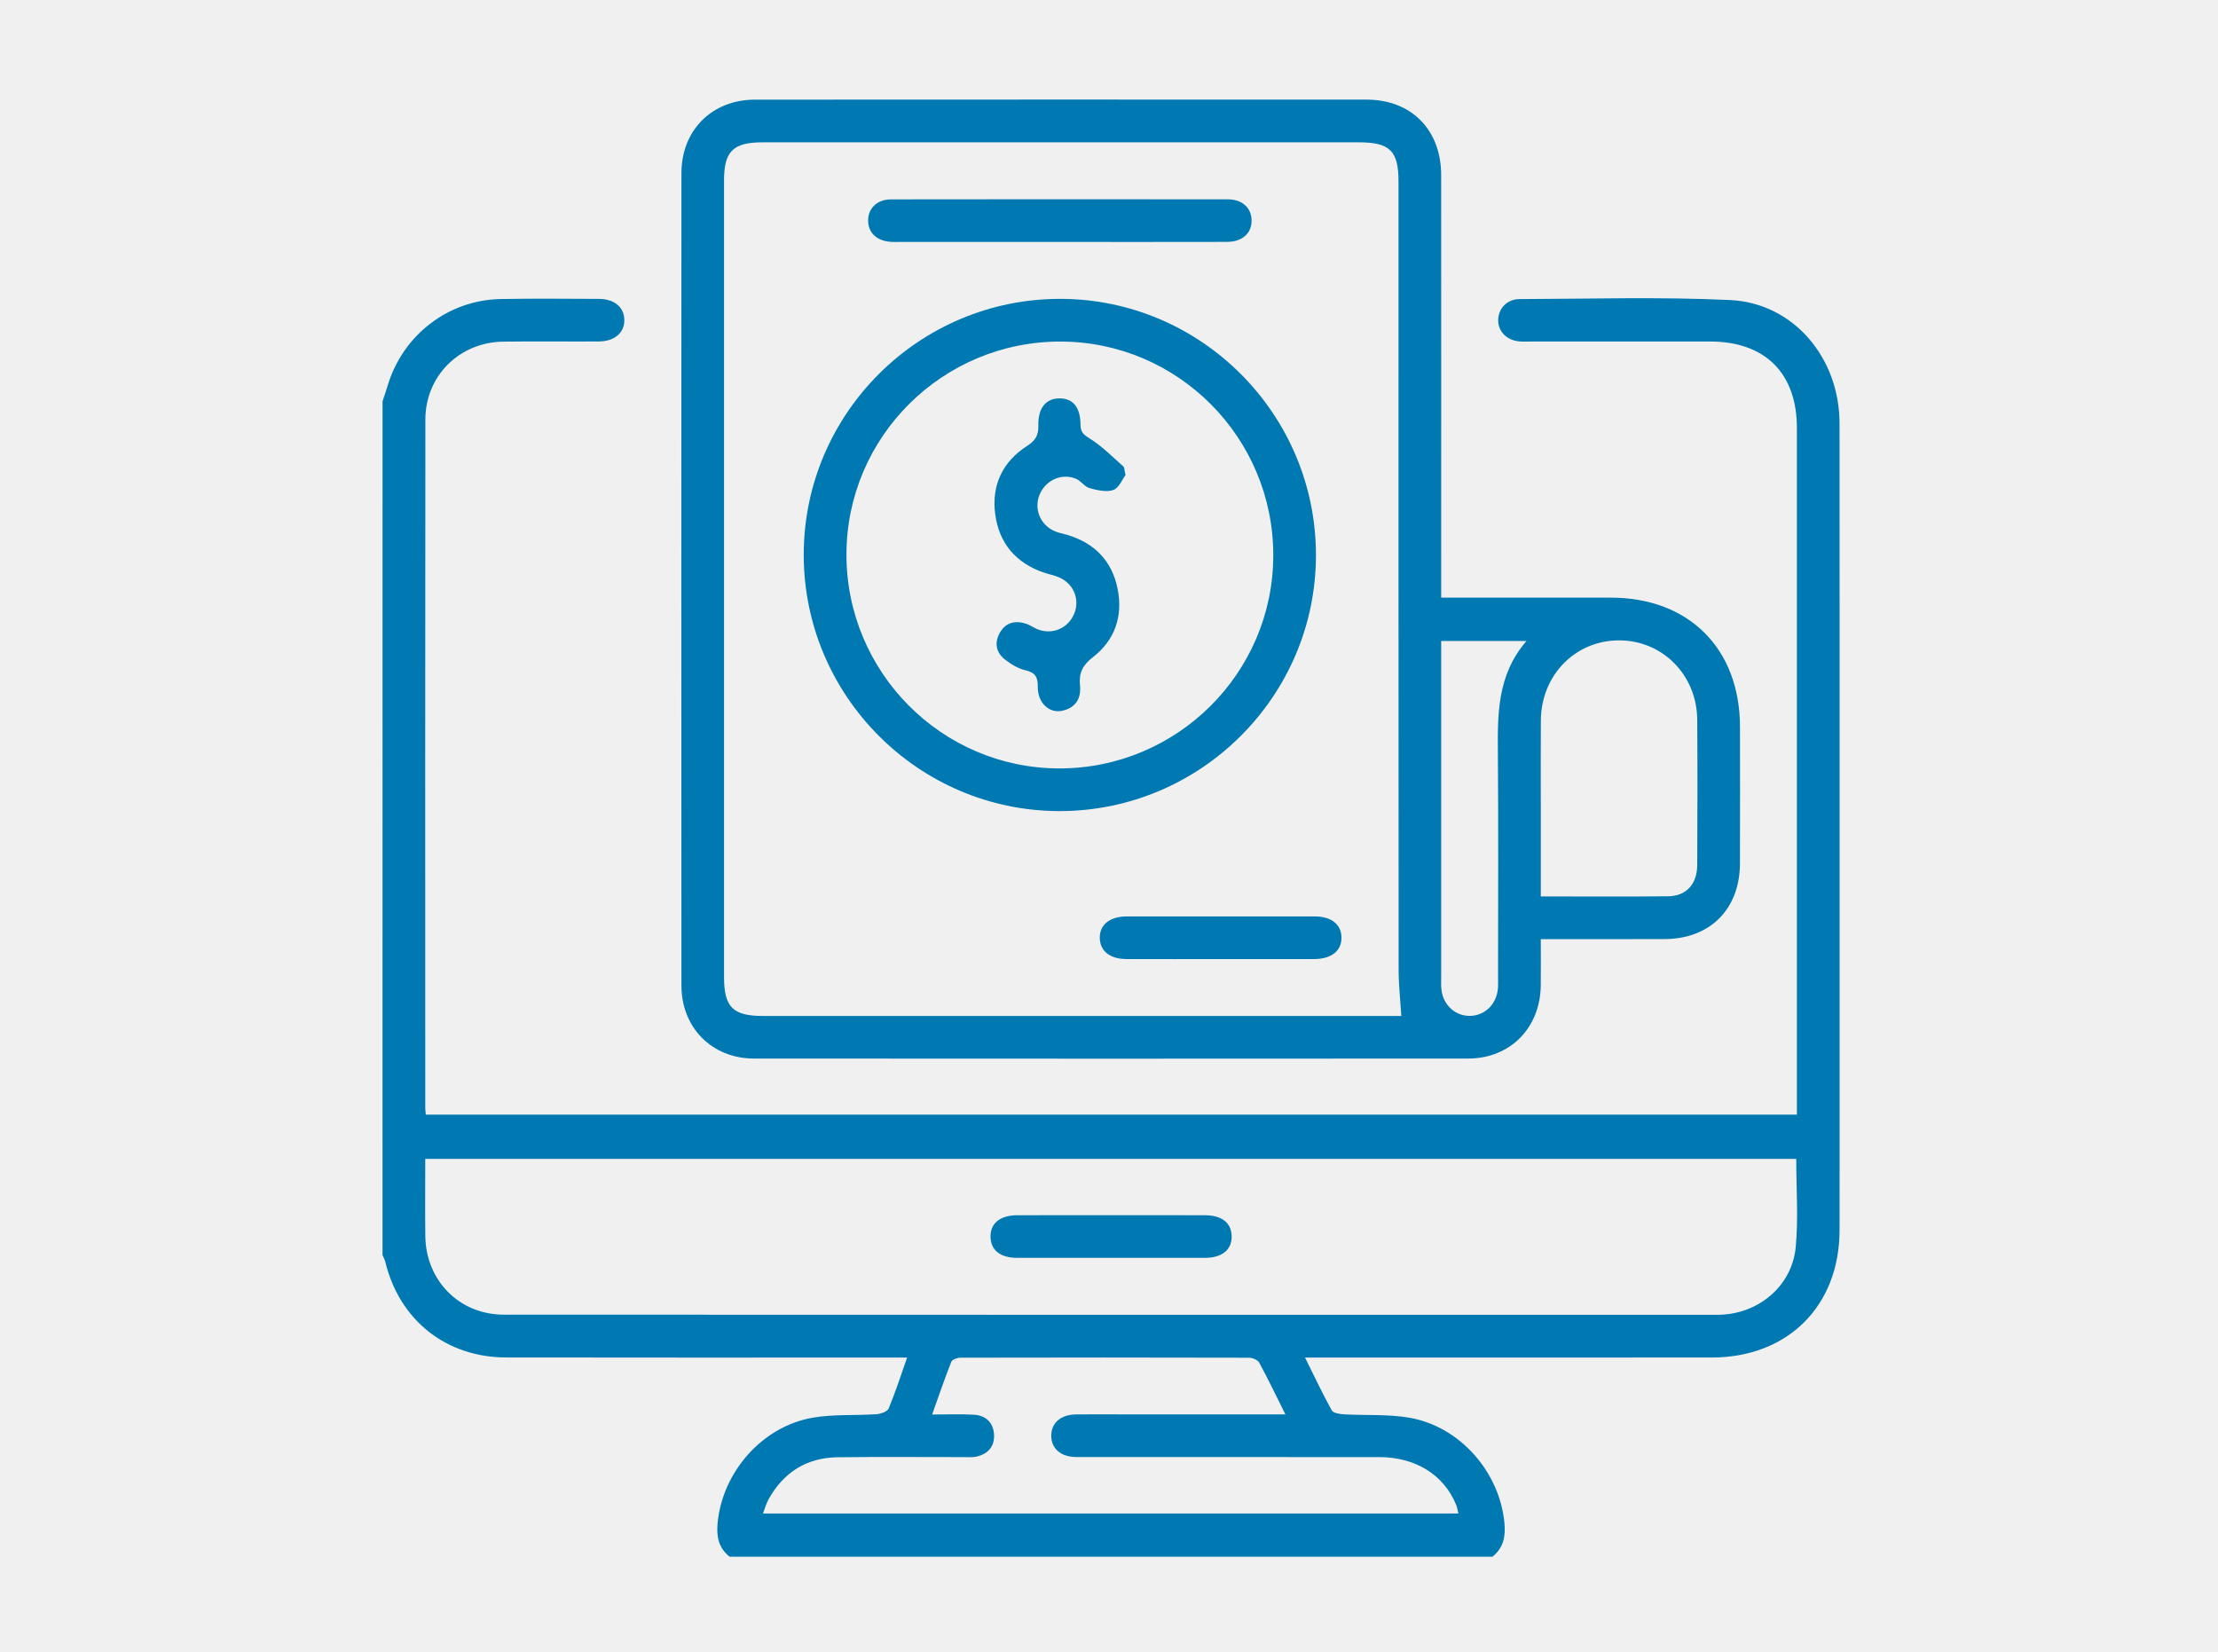
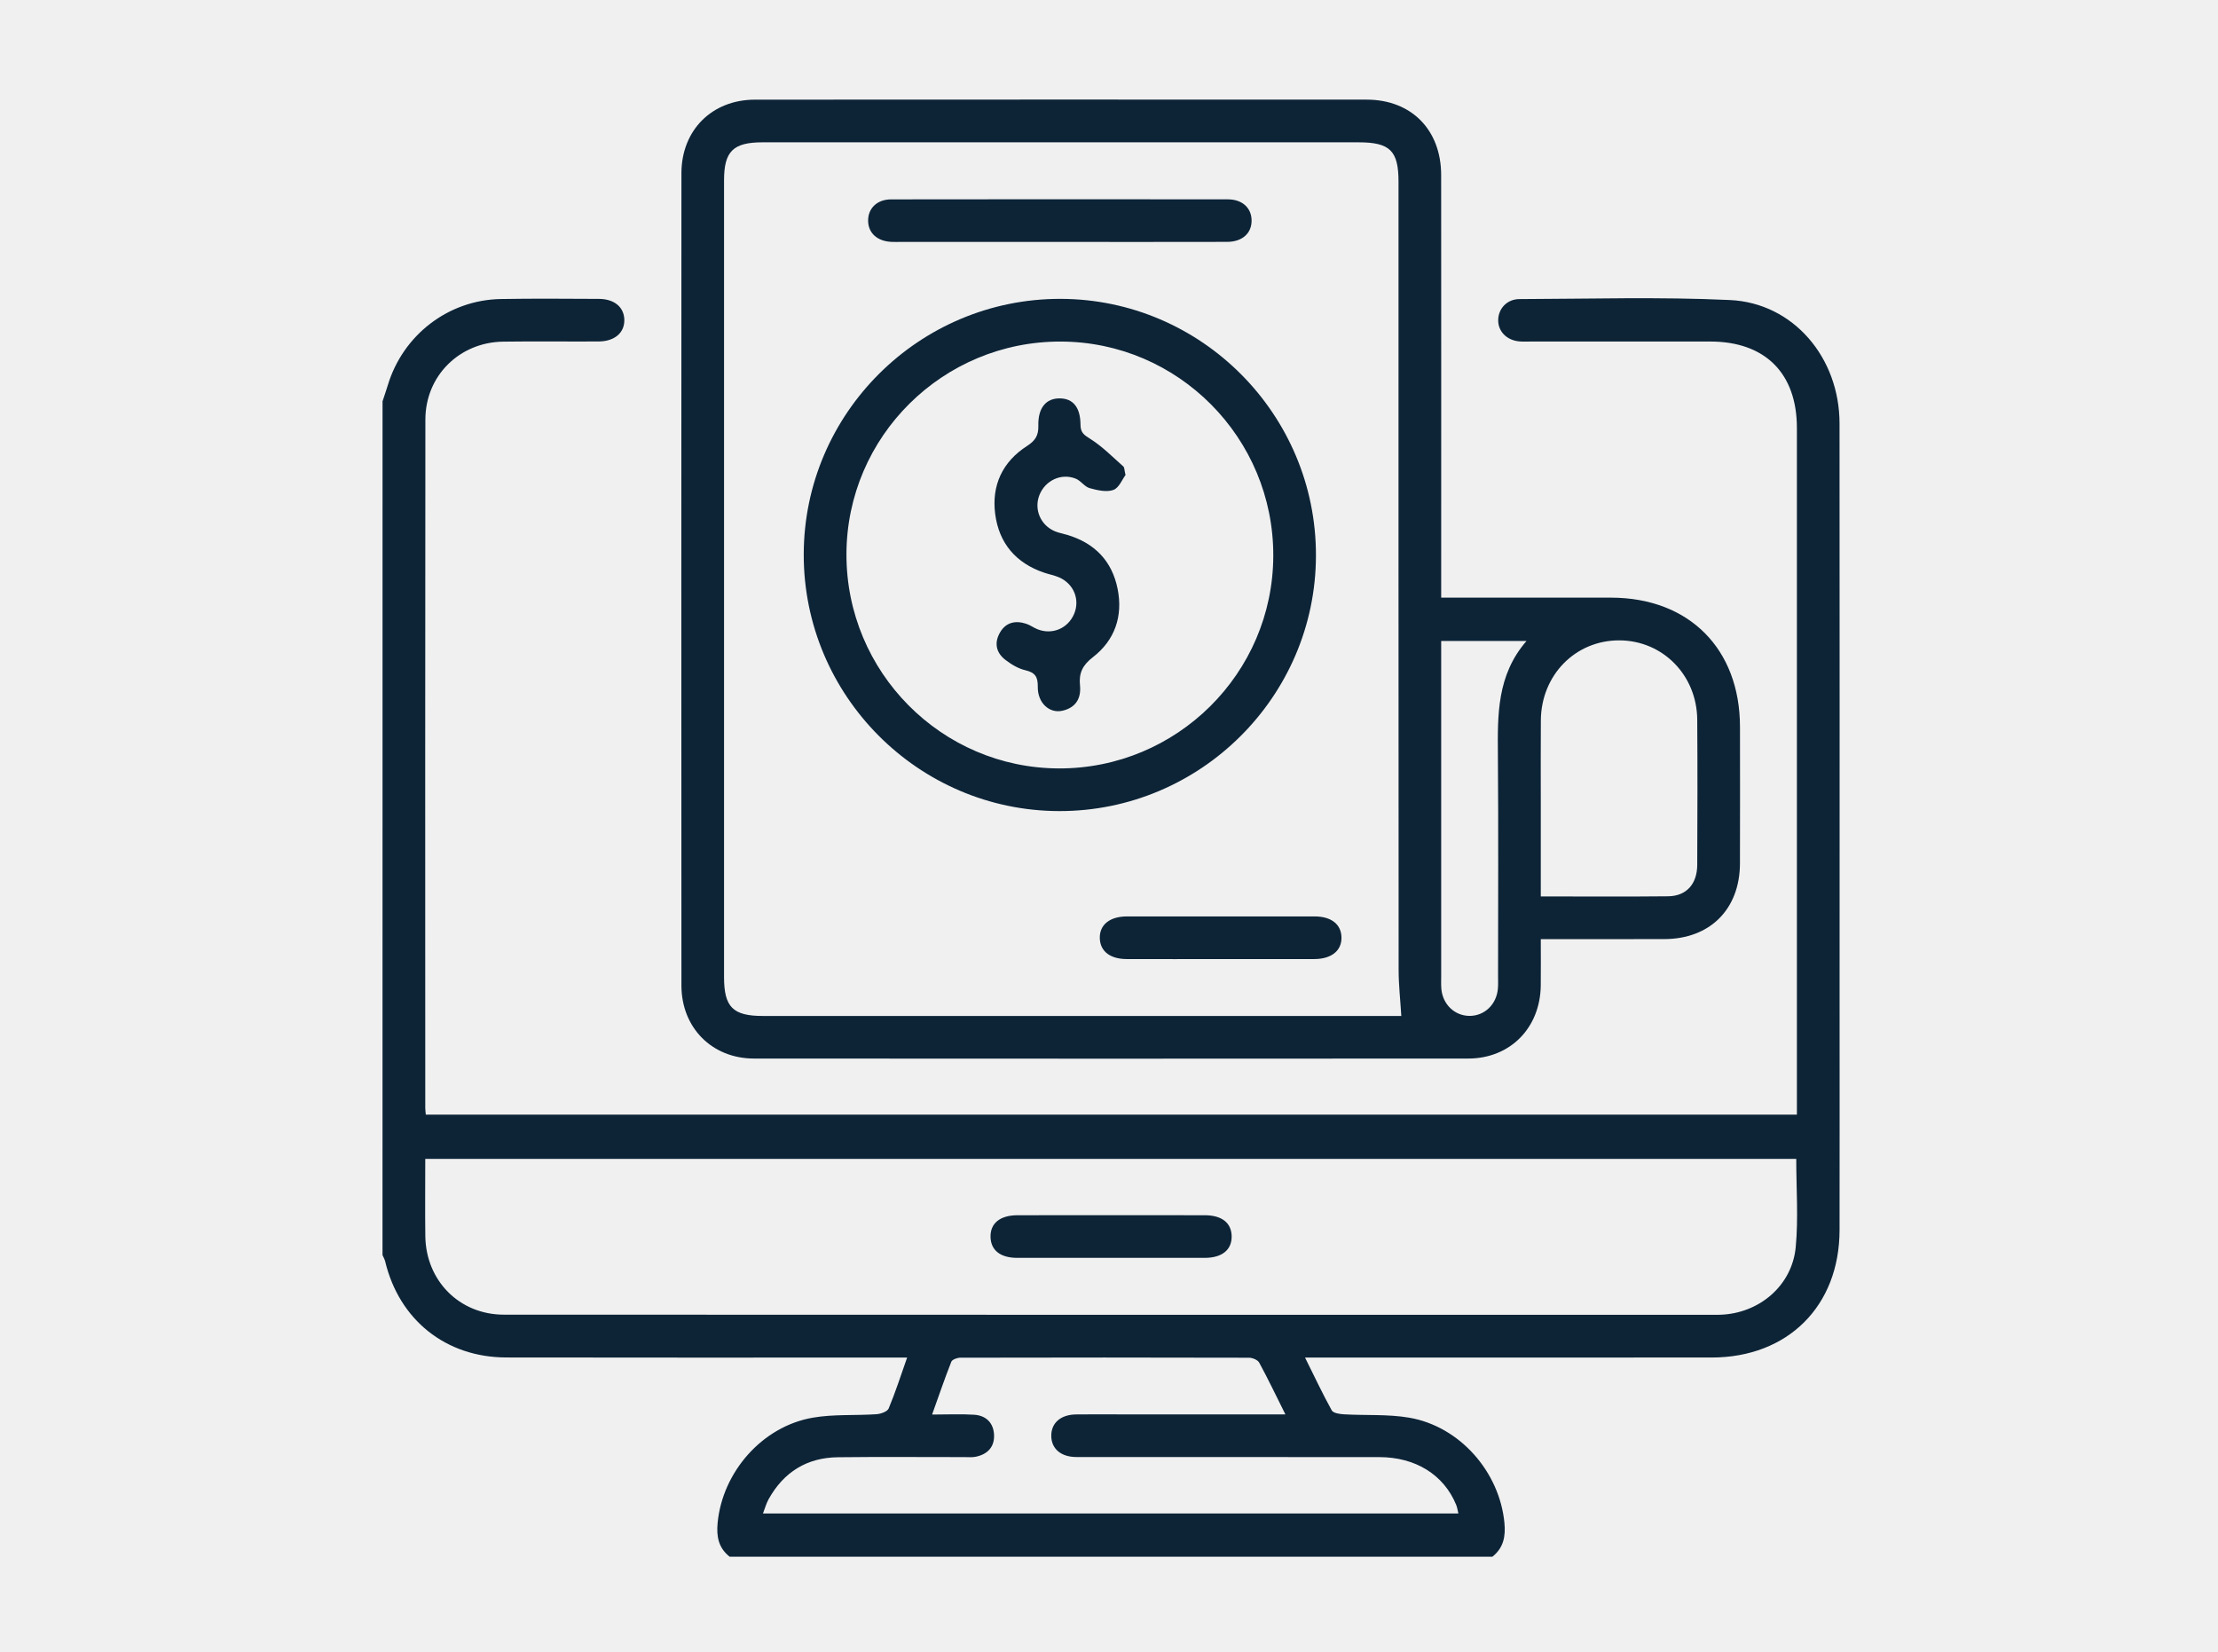
<svg xmlns="http://www.w3.org/2000/svg" version="1.1" id="Capa_1" x="0px" y="0px" viewBox="0 0 794.33 591.43" style="enable-background:new 0 0 794.33 591.43;" xml:space="preserve">
  <style type="text/css">
- 	.st0{display:none;fill:#757575;}
- 	.st1{fill:#0078B1;}
- 	.st2{fill:#0012B7;}
- 	.st3{fill:#FFFFFF;stroke:#0078B1;stroke-width:7;stroke-miterlimit:10;}
- 	.st4{fill:none;stroke:#FFFFFF;stroke-width:12;stroke-miterlimit:10;}
+ 	.st0{display:none;fill:#0d2437;}
+ 	.st1{fill:#0d2437;}
+ 	.st2{fill:#0d2437;}
+ 	.st3{fill:#0d2437;stroke:#0078B1;stroke-width:7;stroke-miterlimit:10;}
+ 	.st4{fill:none;stroke:#0d2437;stroke-width:12;stroke-miterlimit:10;}
	.st5{fill:#0078B1;stroke:#0078B1;stroke-width:5;stroke-linecap:round;stroke-linejoin:round;stroke-miterlimit:10;}
</style>
  <g>
    <path class="st1" d="M137,143.71c0.62-1.9,1.29-3.78,1.86-5.69c5.43-18.04,21.68-30.59,40.45-30.93   c11.71-0.21,23.44-0.1,35.16-0.05c5.54,0.02,9,2.94,9.12,7.44c0.12,4.68-3.47,7.79-9.26,7.81c-11.38,0.06-22.76-0.1-34.14,0.06   c-15.65,0.22-27.83,12.23-27.85,27.89c-0.1,82.2-0.05,164.4-0.04,246.6c0,0.66,0.11,1.32,0.19,2.33c163.52,0,326.96,0,491.03,0   c0-1.81,0-3.62,0-5.42c0-80.16,0-160.33,0-240.49c0-19.59-11.38-30.94-31-30.95c-21.4-0.01-42.8,0-64.2,0   c-1.36,0-2.72,0.07-4.07-0.03c-4.64-0.36-7.83-3.63-7.7-7.82c0.12-4.01,3.2-7.34,7.62-7.35c25.13-0.07,50.31-0.84,75.39,0.34   c22.7,1.06,39.21,20.63,39.23,44.17c0.06,68.27,0.02,136.55,0.02,204.82c0,28.02,0.03,56.05-0.01,84.07   c-0.03,27.2-18.52,45.63-45.81,45.65c-46.37,0.03-92.73,0.01-139.1,0.01c-1.86,0-3.71,0-6.52,0c3.34,6.71,6.25,12.93,9.57,18.92   c0.55,0.99,2.86,1.32,4.39,1.41c7.78,0.45,15.71-0.1,23.33,1.2c18.18,3.11,32.4,19.48,34.12,37.69c0.47,4.92-0.36,8.97-4.32,12.11   c-91.05,0-182.09,0-273.14,0c-3.98-3.13-4.79-7.18-4.32-12.1c1.72-18.2,15.94-34.57,34.09-37.7c7.45-1.29,15.21-0.72,22.81-1.24   c1.54-0.11,3.89-0.94,4.36-2.06c2.4-5.74,4.3-11.69,6.61-18.23c-2.44,0-4.24,0-6.04,0c-45.84,0-91.67,0.06-137.51-0.03   c-21.65-0.04-38.36-13.44-43.38-34.41c-0.19-0.78-0.63-1.5-0.95-2.25C137,347.55,137,245.63,137,143.71z M152.3,415.03   c0,9.42-0.1,18.55,0.02,27.67c0.21,15.93,12.2,28.11,28.15,28.11c145,0.07,289.99,0.04,434.99,0.04c0.17,0,0.34-0.01,0.51-0.01   c13.94-0.4,25.82-10.35,27.13-24.21c0.98-10.38,0.19-20.92,0.19-31.6C479.69,415.03,316.4,415.03,152.3,415.03z M460.34,506.53   c-3.28-6.57-6.18-12.64-9.38-18.54c-0.53-0.98-2.4-1.76-3.66-1.76c-34.46-0.09-68.92-0.09-103.38-0.01c-1.11,0-2.91,0.65-3.23,1.46   c-2.39,6.06-4.49,12.23-6.88,18.9c5.62,0,10.37-0.24,15.09,0.07c4.27,0.28,6.93,2.95,7.1,7.25c0.17,4.33-2.37,6.93-6.55,7.79   c-1.31,0.27-2.71,0.13-4.06,0.13c-15.11,0.01-30.22-0.13-45.32,0.05c-11.11,0.13-19.41,5.32-24.81,15.03   c-0.83,1.49-1.28,3.2-2.02,5.11c83.46,0,166.08,0,249.05,0c-0.3-1.2-0.42-2.18-0.78-3.07c-4.44-10.81-14.57-17.11-27.58-17.12   c-36.16-0.02-72.32,0.01-108.47-0.03c-5.53-0.01-8.93-2.99-8.97-7.55c-0.04-4.61,3.31-7.61,8.82-7.7   c5.09-0.08,10.19-0.02,15.28-0.02C420.24,506.53,439.9,506.53,460.34,506.53z" />
    <path class="st1" d="M516.13,214.03c20.76,0,40.78-0.01,60.8,0c27.93,0.02,46.18,18.3,46.21,46.26c0.02,16.3,0.04,32.61-0.01,48.91   c-0.05,16.41-10.71,27.07-27.11,27.11c-14.56,0.04-29.12,0.01-44.22,0.01c0,5.83,0.05,11.21-0.01,16.6   c-0.17,15.16-10.93,26.16-25.99,26.17c-85.25,0.06-170.5,0.06-255.76,0c-15.05-0.01-25.99-11.04-26-26.15   c-0.05-96.97-0.05-193.94,0-290.91c0.01-15.41,10.93-26.33,26.32-26.34c73.03-0.05,146.05-0.04,219.08-0.01   c16.01,0.01,26.67,10.82,26.68,27.01c0.04,48.23,0.01,96.46,0.01,144.69C516.13,209.41,516.13,211.41,516.13,214.03z    M501.85,363.85c-0.35-5.76-0.96-11.14-0.96-16.52c-0.06-94.09-0.04-188.17-0.04-282.26c0-11.09-3.06-14.1-14.3-14.1   c-71.16,0-142.32,0-213.48,0c-10.5,0-13.77,3.22-13.77,13.61c0,95.1,0,190.21,0,285.31c0,10.78,3.17,13.95,13.94,13.95   c74.56,0,149.11,0,223.67,0C498.74,363.85,500.58,363.85,501.85,363.85z M551.8,321.03c15.73,0,30.67,0.11,45.6-0.05   c6.53-0.07,10.4-4.37,10.43-11.26c0.08-17.32,0.12-34.63,0-51.95c-0.11-15.99-12.35-28.37-27.85-28.44   c-15.74-0.07-28.02,12.37-28.16,28.64c-0.08,9.85-0.02,19.69-0.02,29.54C551.8,298.51,551.8,309.51,551.8,321.03z M516.13,229.54   c0,2.26,0,4.1,0,5.94c0,38.03,0,76.06,0,114.09c0,1.53-0.07,3.06,0.06,4.58c0.49,5.52,4.71,9.58,9.97,9.66   c5.45,0.08,9.85-4.1,10.29-9.87c0.12-1.52,0.05-3.05,0.05-4.58c0-26.31,0.15-52.63-0.06-78.94c-0.11-14.34-0.41-28.58,10.25-40.88   C536.04,229.54,526.44,229.54,516.13,229.54z" />
    <path class="st1" d="M398.44,435.19c11.02,0,22.04-0.02,33.05,0.01c6.06,0.02,9.46,2.69,9.6,7.4c0.14,4.93-3.37,7.86-9.64,7.87   c-22.37,0.03-44.75,0.03-67.12,0c-6.05-0.01-9.45-2.69-9.59-7.41c-0.15-4.94,3.36-7.84,9.64-7.86   C375.72,435.17,387.08,435.19,398.44,435.19z" />
    <path class="st1" d="M471.28,198.98c-0.09,50.47-41.42,91.58-91.96,91.49c-50.47-0.1-91.57-41.42-91.48-91.97   c0.09-50.48,41.39-91.56,91.96-91.47C430.28,107.12,471.38,148.43,471.28,198.98z M456,199.06c0.12-42.21-34.03-76.64-76.11-76.74   c-42.23-0.11-76.64,34.01-76.75,76.11c-0.11,42.21,34.04,76.65,76.11,76.76C421.44,275.29,455.88,241.14,456,199.06z" />
    <path class="st1" d="M379.42,86.64c-19,0-38,0-56.99,0c-1.02,0-2.04,0.03-3.05-0.01c-5.15-0.2-8.41-3.1-8.48-7.52   c-0.07-4.46,3.17-7.71,8.25-7.71c40.2-0.06,80.4-0.06,120.6-0.01c5.16,0.01,8.42,3.07,8.48,7.49c0.07,4.62-3.29,7.72-8.76,7.74   C419.45,86.67,399.44,86.64,379.42,86.64z" />
    <path class="st1" d="M437.59,343.47c-11.37,0-22.73,0.03-34.1-0.01c-5.96-0.02-9.49-2.81-9.62-7.45c-0.13-4.82,3.54-7.81,9.75-7.82   c22.39-0.02,44.79-0.02,67.18,0c5.96,0.01,9.5,2.8,9.62,7.44c0.13,4.82-3.55,7.81-9.75,7.83   C459.64,343.49,448.61,343.47,437.59,343.47z" />
    <path class="st1" d="M403.08,170.12c-1.15,1.51-2.33,4.62-4.36,5.34c-2.47,0.88-5.75,0.11-8.49-0.65   c-1.82-0.51-3.14-2.64-4.95-3.38c-5.17-2.09-10.87,0.57-12.99,5.75c-2.09,5.12,0.29,10.88,5.49,13.08   c1.39,0.59,2.93,0.85,4.39,1.28c9.8,2.92,16.07,9.3,18.08,19.35c1.97,9.81-1.01,18.4-8.85,24.46c-3.77,2.91-5.07,5.75-4.62,10.14   c0.47,4.67-1.59,7.98-6.3,9.04c-4.7,1.06-8.91-2.84-8.82-8.58c0.05-3.52-0.92-5.11-4.44-5.92c-2.55-0.58-5.03-2.09-7.15-3.71   c-3.42-2.61-4.08-6.21-1.87-9.93c2.14-3.59,5.54-4.24,9.31-3.01c1.43,0.47,2.69,1.44,4.1,1.99c5.27,2.06,10.84-0.32,13.05-5.49   c2.18-5.11-0.08-10.79-5.34-13.1c-1.69-0.74-3.56-1.08-5.32-1.67c-10.15-3.4-16.22-10.55-17.59-20.99   c-1.35-10.25,2.57-18.73,11.38-24.39c2.9-1.86,4.16-3.72,4.07-7.22c-0.17-6.46,2.76-9.88,7.67-9.84c4.73,0.03,7.4,3.16,7.43,9.48   c0.01,2.89,1.39,3.69,3.62,5.1c4.27,2.71,7.9,6.43,11.73,9.81C402.72,167.44,402.65,168.34,403.08,170.12z" />
  </g>
</svg>
